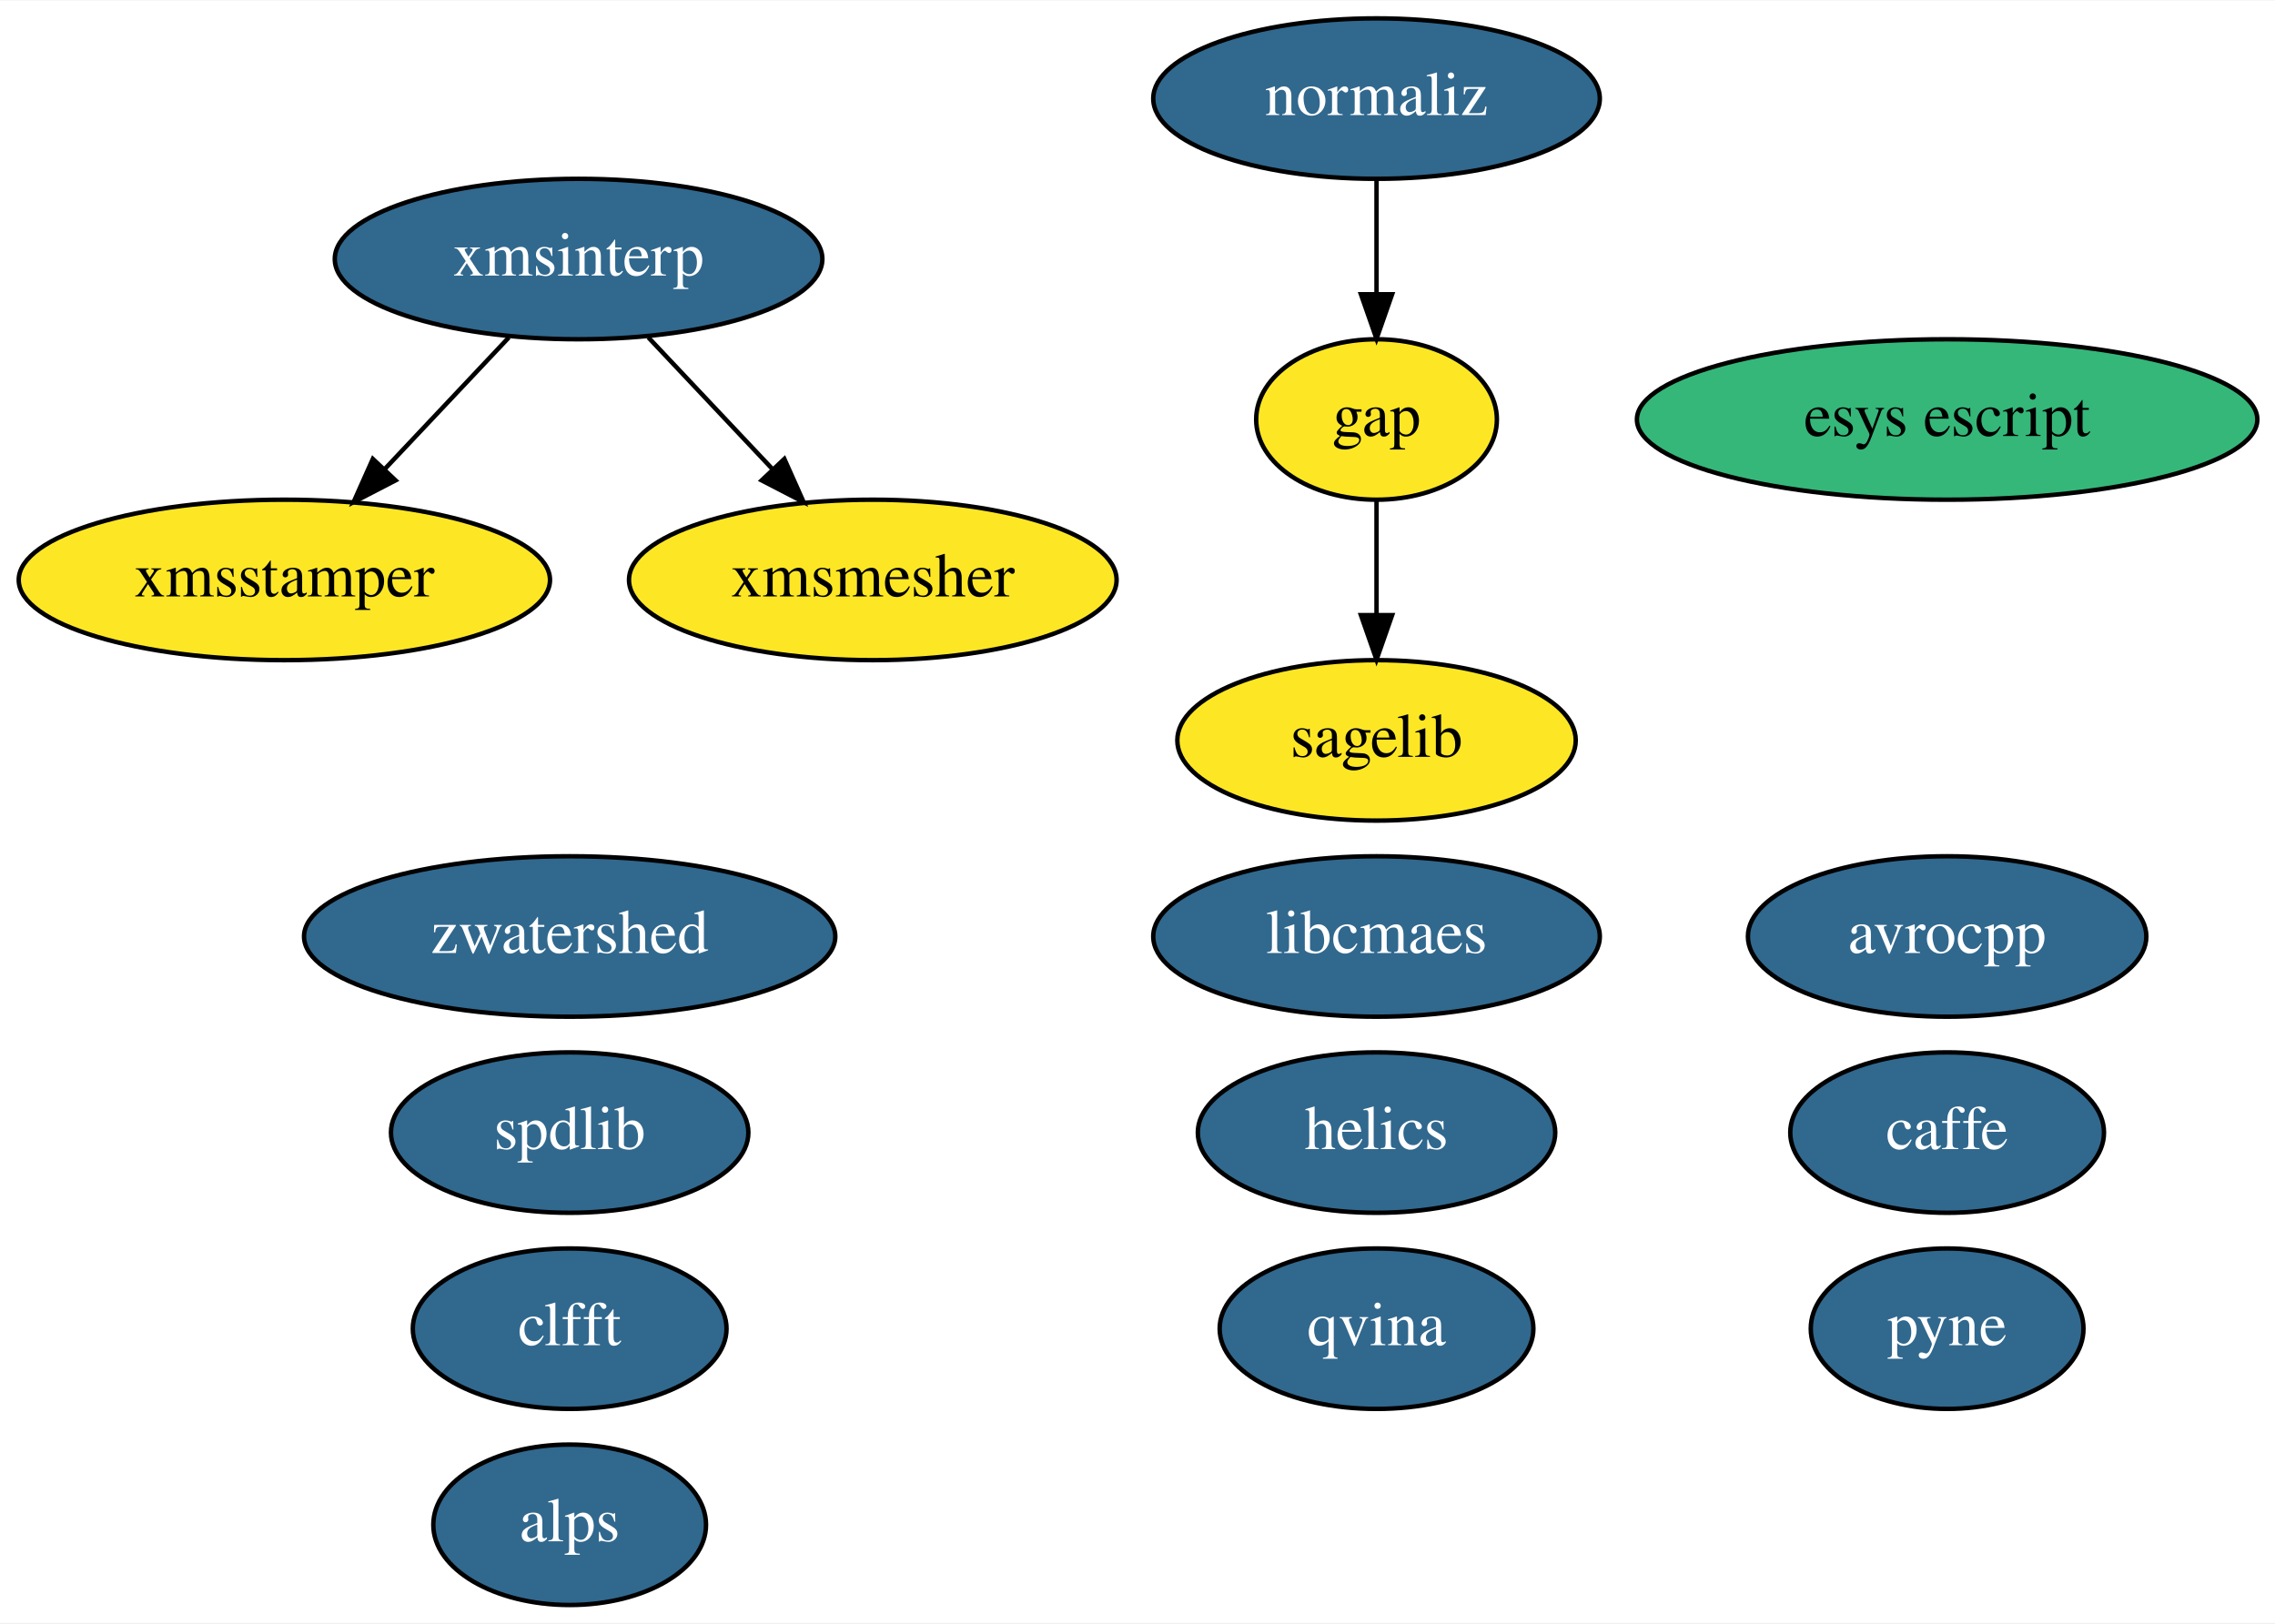
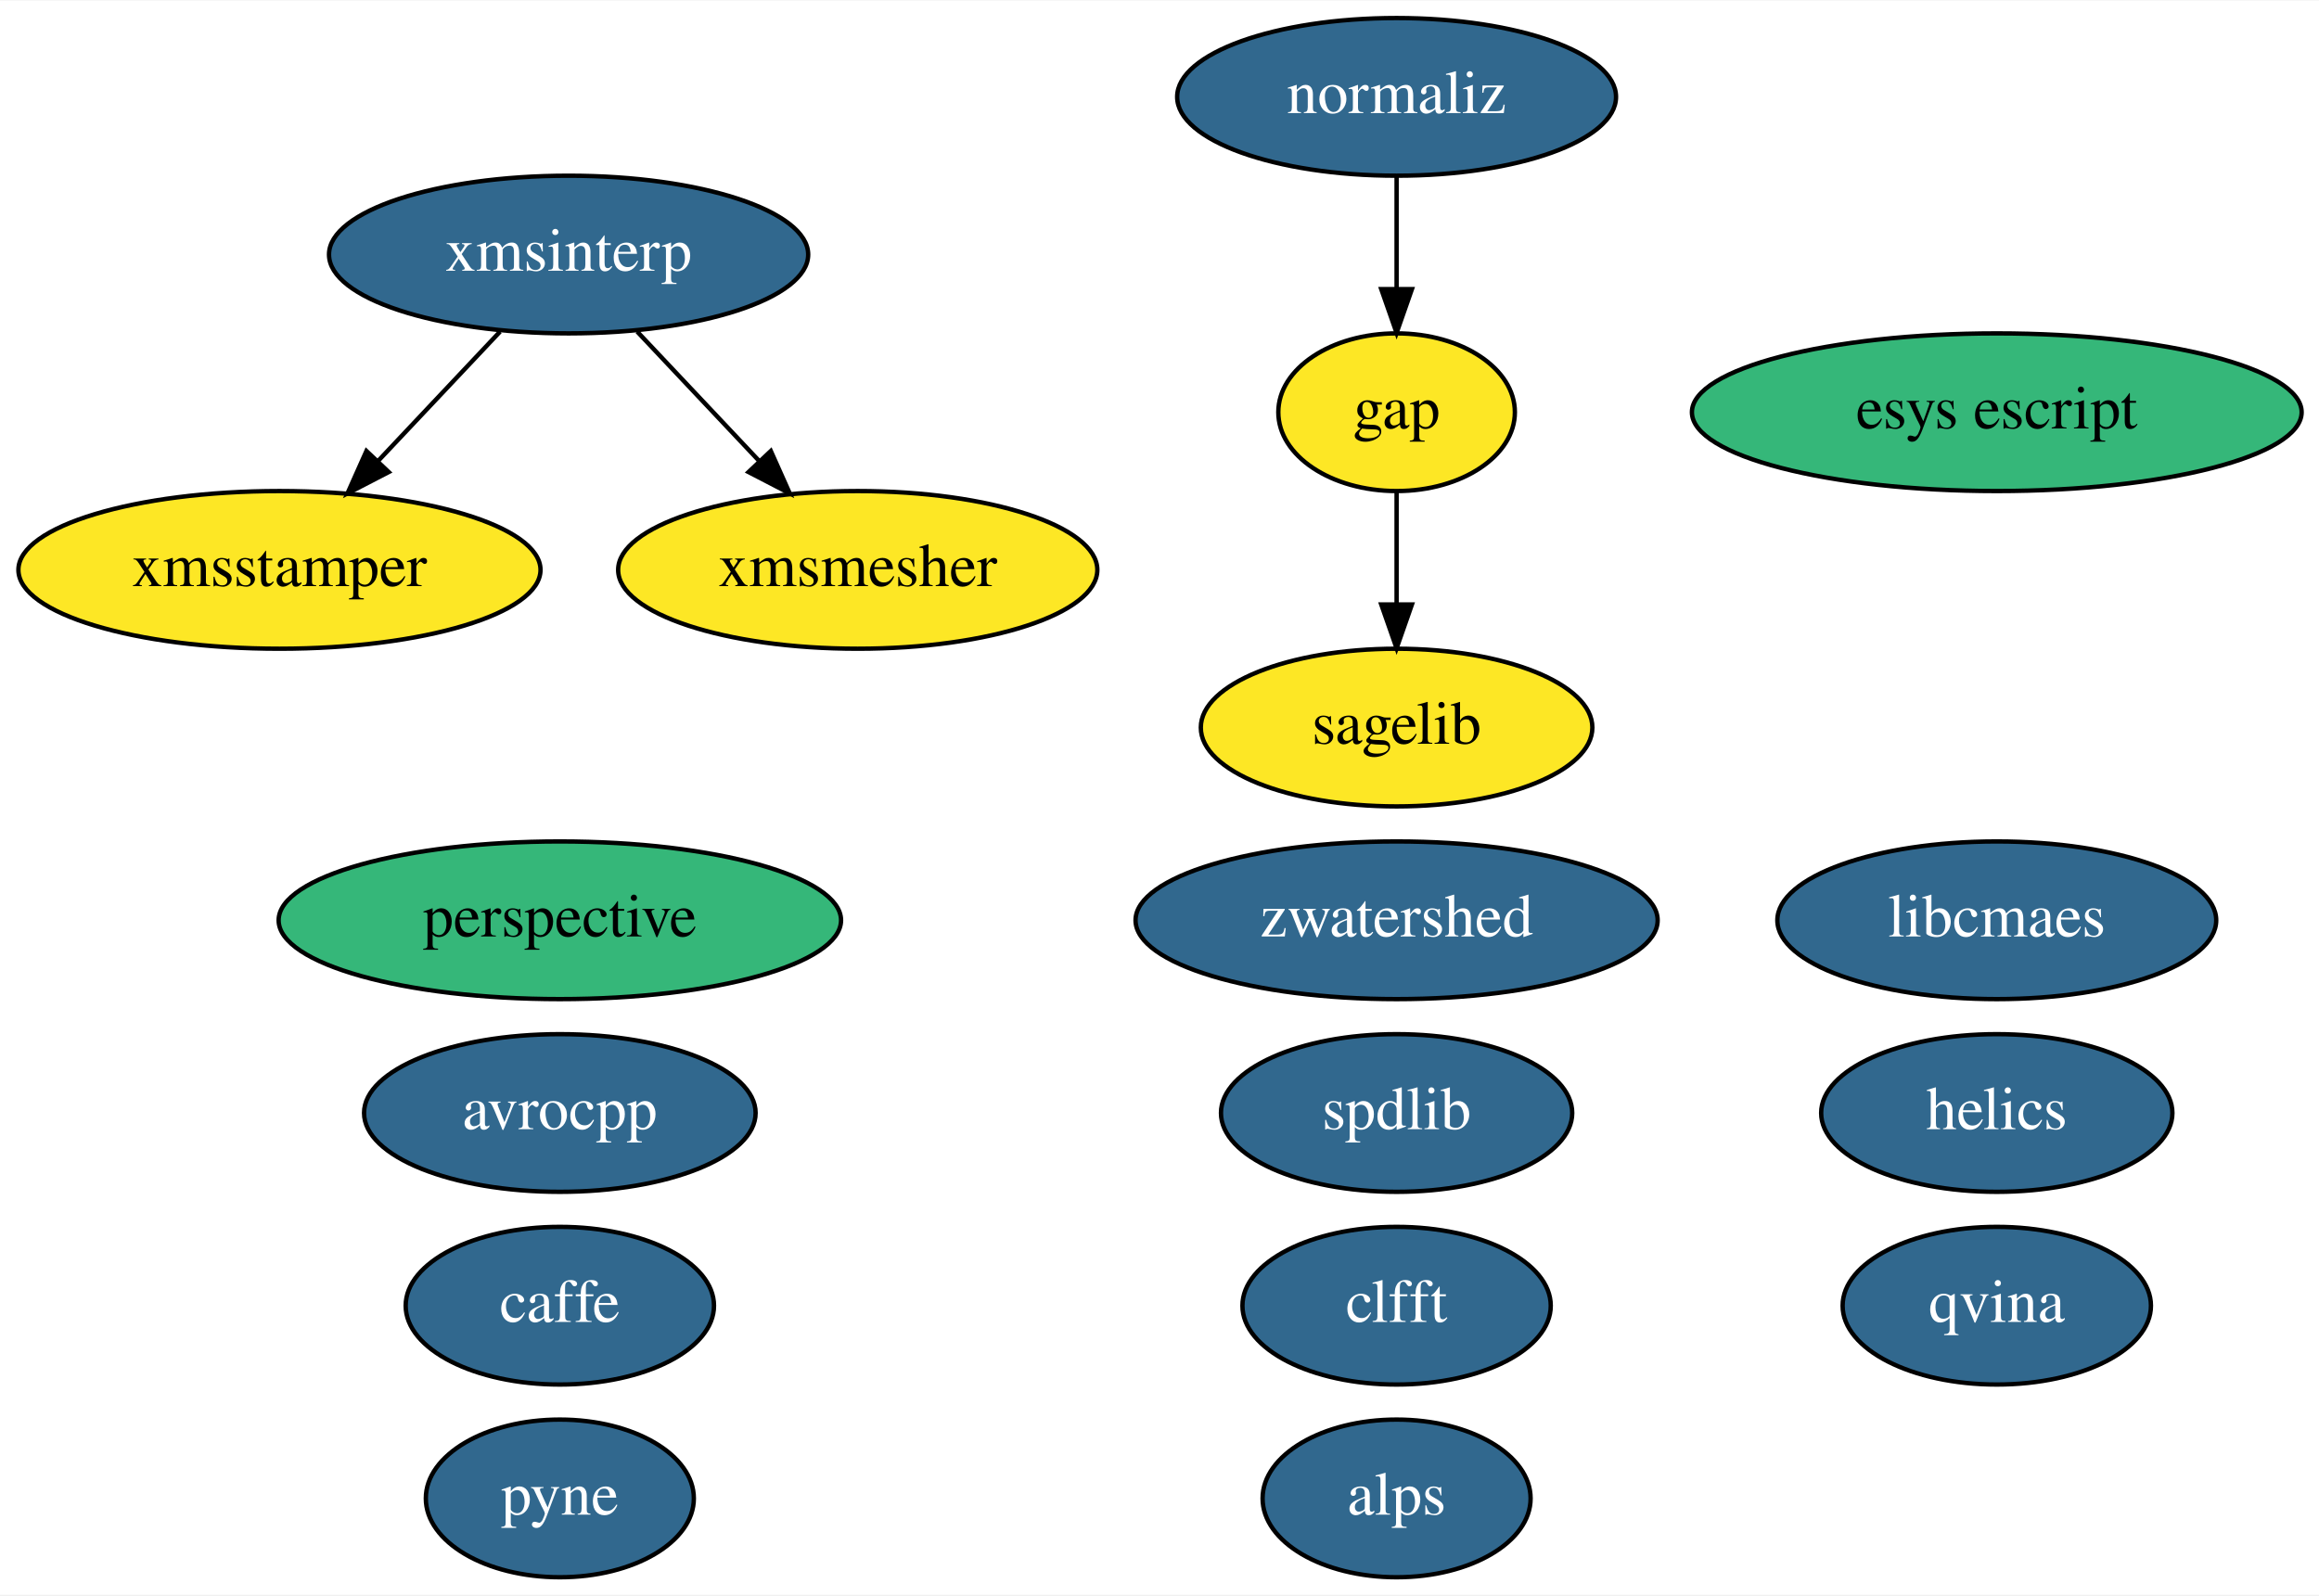
- <svg xmlns="http://www.w3.org/2000/svg" xmlns:xlink="http://www.w3.org/1999/xlink" width="510pt" height="364pt" viewBox="0.00 0.00 510.34 364.00">
+ <svg xmlns="http://www.w3.org/2000/svg" xmlns:xlink="http://www.w3.org/1999/xlink" width="529pt" height="364pt" viewBox="0.00 0.00 529.34 364.00">
  <g id="graph0" class="graph" transform="scale(1 1) rotate(0) translate(4 360)">
-     <polygon fill="white" stroke="transparent" points="-4,4 -4,-360 506.34,-360 506.34,4 -4,4" />
+     <polygon fill="white" stroke="transparent" points="-4,4 -4,-360 525.34,-360 525.34,4 -4,4" />
    <g id="node1" class="node">
      <g id="a_node1">
        <a xlink:href="https://github.com/conda-forge/avrocpp-feedstock/pull/8" xlink:title="avrocpp">
-           <ellipse fill="#31688e" stroke="black" cx="432.79" cy="-150" rx="44.69" ry="18" />
-           <text text-anchor="middle" x="432.79" y="-146.3" font-family="Times,serif" font-size="14.00" fill="white">avrocpp</text>
+           <ellipse fill="#31688e" stroke="black" cx="123.79" cy="-106" rx="44.69" ry="18" />
+           <text text-anchor="middle" x="123.79" y="-102.3" font-family="Times,serif" font-size="14.00" fill="white">avrocpp</text>
        </a>
      </g>
    </g>
    <g id="node2" class="node">
      <g id="a_node2">
        <a xlink:href="https://github.com/conda-forge/caffe-feedstock/pull/57" xlink:title="caffe">
-           <ellipse fill="#31688e" stroke="black" cx="432.79" cy="-106" rx="35.19" ry="18" />
-           <text text-anchor="middle" x="432.79" y="-102.3" font-family="Times,serif" font-size="14.00" fill="white">caffe</text>
+           <ellipse fill="#31688e" stroke="black" cx="123.79" cy="-62" rx="35.19" ry="18" />
+           <text text-anchor="middle" x="123.79" y="-58.3" font-family="Times,serif" font-size="14.00" fill="white">caffe</text>
        </a>
      </g>
    </g>
    <g id="node3" class="node">
      <g id="a_node3">
        <a xlink:href="https://github.com/conda-forge/gap-feedstock" xlink:title="gap">
-           <ellipse fill="#fde725" stroke="black" cx="304.79" cy="-266" rx="27" ry="18" />
-           <text text-anchor="middle" x="304.79" y="-262.3" font-family="Times,serif" font-size="14.00">gap</text>
+           <ellipse fill="#fde725" stroke="black" cx="314.79" cy="-266" rx="27" ry="18" />
+           <text text-anchor="middle" x="314.79" y="-262.3" font-family="Times,serif" font-size="14.00">gap</text>
        </a>
      </g>
    </g>
    <g id="node6" class="node">
      <g id="a_node6">
        <a xlink:href="https://github.com/conda-forge/sagelib-feedstock" xlink:title="sagelib">
-           <ellipse fill="#fde725" stroke="black" cx="304.79" cy="-194" rx="44.69" ry="18" />
-           <text text-anchor="middle" x="304.79" y="-190.3" font-family="Times,serif" font-size="14.00">sagelib</text>
+           <ellipse fill="#fde725" stroke="black" cx="314.79" cy="-194" rx="44.69" ry="18" />
+           <text text-anchor="middle" x="314.79" y="-190.3" font-family="Times,serif" font-size="14.00">sagelib</text>
        </a>
      </g>
    </g>
    <g id="edge1" class="edge">
-       <path fill="none" stroke="black" d="M304.79,-247.7C304.79,-239.98 304.79,-230.71 304.79,-222.11" />
-       <polygon fill="black" stroke="black" points="308.29,-222.1 304.79,-212.1 301.29,-222.1 308.29,-222.1" />
+       <path fill="none" stroke="black" d="M314.79,-247.7C314.79,-239.98 314.79,-230.71 314.79,-222.11" />
+       <polygon fill="black" stroke="black" points="318.29,-222.1 314.79,-212.1 311.29,-222.1 318.29,-222.1" />
    </g>
    <g id="node4" class="node">
      <g id="a_node4">
        <a xlink:href="https://github.com/conda-forge/libcmaes-feedstock/pull/22" xlink:title="libcmaes">
-           <ellipse fill="#31688e" stroke="black" cx="304.79" cy="-150" rx="50.09" ry="18" />
-           <text text-anchor="middle" x="304.79" y="-146.3" font-family="Times,serif" font-size="14.00" fill="white">libcmaes</text>
+           <ellipse fill="#31688e" stroke="black" cx="451.79" cy="-150" rx="50.09" ry="18" />
+           <text text-anchor="middle" x="451.79" y="-146.3" font-family="Times,serif" font-size="14.00" fill="white">libcmaes</text>
        </a>
      </g>
    </g>
    <g id="node5" class="node">
      <g id="a_node5">
        <a xlink:href="https://github.com/conda-forge/pyne-feedstock/pull/39" xlink:title="pyne">
-           <ellipse fill="#31688e" stroke="black" cx="432.79" cy="-62" rx="30.59" ry="18" />
-           <text text-anchor="middle" x="432.79" y="-58.3" font-family="Times,serif" font-size="14.00" fill="white">pyne</text>
+           <ellipse fill="#31688e" stroke="black" cx="123.79" cy="-18" rx="30.59" ry="18" />
+           <text text-anchor="middle" x="123.79" y="-14.3" font-family="Times,serif" font-size="14.00" fill="white">pyne</text>
        </a>
      </g>
    </g>
    <g id="node7" class="node">
      <g id="a_node7">
        <a xlink:href="https://github.com/conda-forge/zwatershed-feedstock/pull/15" xlink:title="zwatershed">
-           <ellipse fill="#31688e" stroke="black" cx="123.79" cy="-150" rx="59.59" ry="18" />
-           <text text-anchor="middle" x="123.79" y="-146.3" font-family="Times,serif" font-size="14.00" fill="white">zwatershed</text>
+           <ellipse fill="#31688e" stroke="black" cx="314.79" cy="-150" rx="59.59" ry="18" />
+           <text text-anchor="middle" x="314.79" y="-146.3" font-family="Times,serif" font-size="14.00" fill="white">zwatershed</text>
        </a>
      </g>
    </g>
    <g id="node8" class="node">
      <g id="a_node8">
        <a xlink:href="https://github.com/conda-forge/alps-feedstock/pull/30" xlink:title="alps">
-           <ellipse fill="#31688e" stroke="black" cx="123.79" cy="-18" rx="30.59" ry="18" />
-           <text text-anchor="middle" x="123.79" y="-14.3" font-family="Times,serif" font-size="14.00" fill="white">alps</text>
+           <ellipse fill="#31688e" stroke="black" cx="314.79" cy="-18" rx="30.59" ry="18" />
+           <text text-anchor="middle" x="314.79" y="-14.3" font-family="Times,serif" font-size="14.00" fill="white">alps</text>
        </a>
      </g>
    </g>
    <g id="node9" class="node">
      <g id="a_node9">
        <a xlink:href="https://github.com/conda-forge/clfft-feedstock/pull/10" xlink:title="clfft">
-           <ellipse fill="#31688e" stroke="black" cx="123.79" cy="-62" rx="35.19" ry="18" />
-           <text text-anchor="middle" x="123.79" y="-58.3" font-family="Times,serif" font-size="14.00" fill="white">clfft</text>
+           <ellipse fill="#31688e" stroke="black" cx="314.79" cy="-62" rx="35.19" ry="18" />
+           <text text-anchor="middle" x="314.79" y="-58.3" font-family="Times,serif" font-size="14.00" fill="white">clfft</text>
        </a>
      </g>
    </g>
    <g id="node10" class="node">
      <g id="a_node10">
        <a xlink:href="https://github.com/conda-forge/spdlib-feedstock/pull/16" xlink:title="spdlib">
-           <ellipse fill="#31688e" stroke="black" cx="123.79" cy="-106" rx="40.09" ry="18" />
-           <text text-anchor="middle" x="123.79" y="-102.3" font-family="Times,serif" font-size="14.00" fill="white">spdlib</text>
+           <ellipse fill="#31688e" stroke="black" cx="314.79" cy="-106" rx="40.09" ry="18" />
+           <text text-anchor="middle" x="314.79" y="-102.3" font-family="Times,serif" font-size="14.00" fill="white">spdlib</text>
        </a>
      </g>
    </g>
    <g id="node11" class="node">
      <g id="a_node11">
        <a xlink:href="https://github.com/conda-forge/helics-feedstock/pull/18" xlink:title="helics">
-           <ellipse fill="#31688e" stroke="black" cx="304.79" cy="-106" rx="40.09" ry="18" />
-           <text text-anchor="middle" x="304.79" y="-102.3" font-family="Times,serif" font-size="14.00" fill="white">helics</text>
+           <ellipse fill="#31688e" stroke="black" cx="451.79" cy="-106" rx="40.09" ry="18" />
+           <text text-anchor="middle" x="451.79" y="-102.3" font-family="Times,serif" font-size="14.00" fill="white">helics</text>
        </a>
      </g>
    </g>
    <g id="node12" class="node">
      <g id="a_node12">
        <a xlink:href="https://github.com/conda-forge/normaliz-feedstock/pull/19" xlink:title="normaliz">
-           <ellipse fill="#31688e" stroke="black" cx="304.79" cy="-338" rx="50.09" ry="18" />
-           <text text-anchor="middle" x="304.79" y="-334.3" font-family="Times,serif" font-size="14.00" fill="white">normaliz</text>
+           <ellipse fill="#31688e" stroke="black" cx="314.79" cy="-338" rx="50.09" ry="18" />
+           <text text-anchor="middle" x="314.79" y="-334.3" font-family="Times,serif" font-size="14.00" fill="white">normaliz</text>
        </a>
      </g>
    </g>
    <g id="edge2" class="edge">
-       <path fill="none" stroke="black" d="M304.79,-319.7C304.79,-311.98 304.79,-302.71 304.79,-294.11" />
-       <polygon fill="black" stroke="black" points="308.29,-294.1 304.79,-284.1 301.29,-294.1 308.29,-294.1" />
+       <path fill="none" stroke="black" d="M314.79,-319.7C314.79,-311.98 314.79,-302.71 314.79,-294.11" />
+       <polygon fill="black" stroke="black" points="318.29,-294.1 314.79,-284.1 311.29,-294.1 318.29,-294.1" />
    </g>
    <g id="node13" class="node">
      <g id="a_node13">
        <a xlink:href="https://github.com/conda-forge/esys-escript-feedstock" xlink:title="esys escript">
-           <ellipse fill="#35b779" stroke="black" cx="432.79" cy="-266" rx="69.59" ry="18" />
-           <text text-anchor="middle" x="432.79" y="-262.3" font-family="Times,serif" font-size="14.00">esys escript</text>
+           <ellipse fill="#35b779" stroke="black" cx="451.79" cy="-266" rx="69.59" ry="18" />
+           <text text-anchor="middle" x="451.79" y="-262.3" font-family="Times,serif" font-size="14.00">esys escript</text>
        </a>
      </g>
    </g>
    <g id="node14" class="node">
      <g id="a_node14">
        <a xlink:href="https://github.com/conda-forge/xmsinterp-feedstock/pull/6" xlink:title="xmsinterp">
          <ellipse fill="#31688e" stroke="black" cx="125.79" cy="-302" rx="54.69" ry="18" />
          <text text-anchor="middle" x="125.79" y="-298.3" font-family="Times,serif" font-size="14.00" fill="white">xmsinterp</text>
        </a>
      </g>
    </g>
    <g id="node15" class="node">
      <g id="a_node15">
        <a xlink:href="https://github.com/conda-forge/xmsstamper-feedstock" xlink:title="xmsstamper">
          <ellipse fill="#fde725" stroke="black" cx="59.79" cy="-230" rx="59.59" ry="18" />
          <text text-anchor="middle" x="59.79" y="-226.3" font-family="Times,serif" font-size="14.00">xmsstamper</text>
        </a>
      </g>
    </g>
    <g id="edge4" class="edge">
      <path fill="none" stroke="black" d="M110.15,-284.41C101.85,-275.61 91.5,-264.63 82.35,-254.92" />
      <polygon fill="black" stroke="black" points="84.73,-252.34 75.32,-247.47 79.64,-257.15 84.73,-252.34" />
    </g>
    <g id="node16" class="node">
      <g id="a_node16">
        <a xlink:href="https://github.com/conda-forge/xmsmesher-feedstock" xlink:title="xmsmesher">
          <ellipse fill="#fde725" stroke="black" cx="191.79" cy="-230" rx="54.69" ry="18" />
          <text text-anchor="middle" x="191.79" y="-226.3" font-family="Times,serif" font-size="14.00">xmsmesher</text>
        </a>
      </g>
    </g>
    <g id="edge3" class="edge">
      <path fill="none" stroke="black" d="M141.44,-284.41C149.74,-275.61 160.09,-264.63 169.24,-254.92" />
      <polygon fill="black" stroke="black" points="171.95,-257.15 176.27,-247.47 166.86,-252.34 171.95,-257.15" />
    </g>
    <g id="node17" class="node">
      <g id="a_node17">
        <a xlink:href="https://github.com/conda-forge/qvina-feedstock/pull/3" xlink:title="qvina">
-           <ellipse fill="#31688e" stroke="black" cx="304.79" cy="-62" rx="35.19" ry="18" />
-           <text text-anchor="middle" x="304.79" y="-58.3" font-family="Times,serif" font-size="14.00" fill="white">qvina</text>
+           <ellipse fill="#31688e" stroke="black" cx="451.79" cy="-62" rx="35.19" ry="18" />
+           <text text-anchor="middle" x="451.79" y="-58.3" font-family="Times,serif" font-size="14.00" fill="white">qvina</text>
+         </a>
+       </g>
+     </g>
+     <g id="node18" class="node">
+       <g id="a_node18">
+         <a xlink:href="https://github.com/conda-forge/perspective-feedstock" xlink:title="perspective">
+           <ellipse fill="#35b779" stroke="black" cx="123.79" cy="-150" rx="64.19" ry="18" />
+           <text text-anchor="middle" x="123.79" y="-146.3" font-family="Times,serif" font-size="14.00">perspective</text>
        </a>
      </g>
    </g>
  </g>
</svg>
